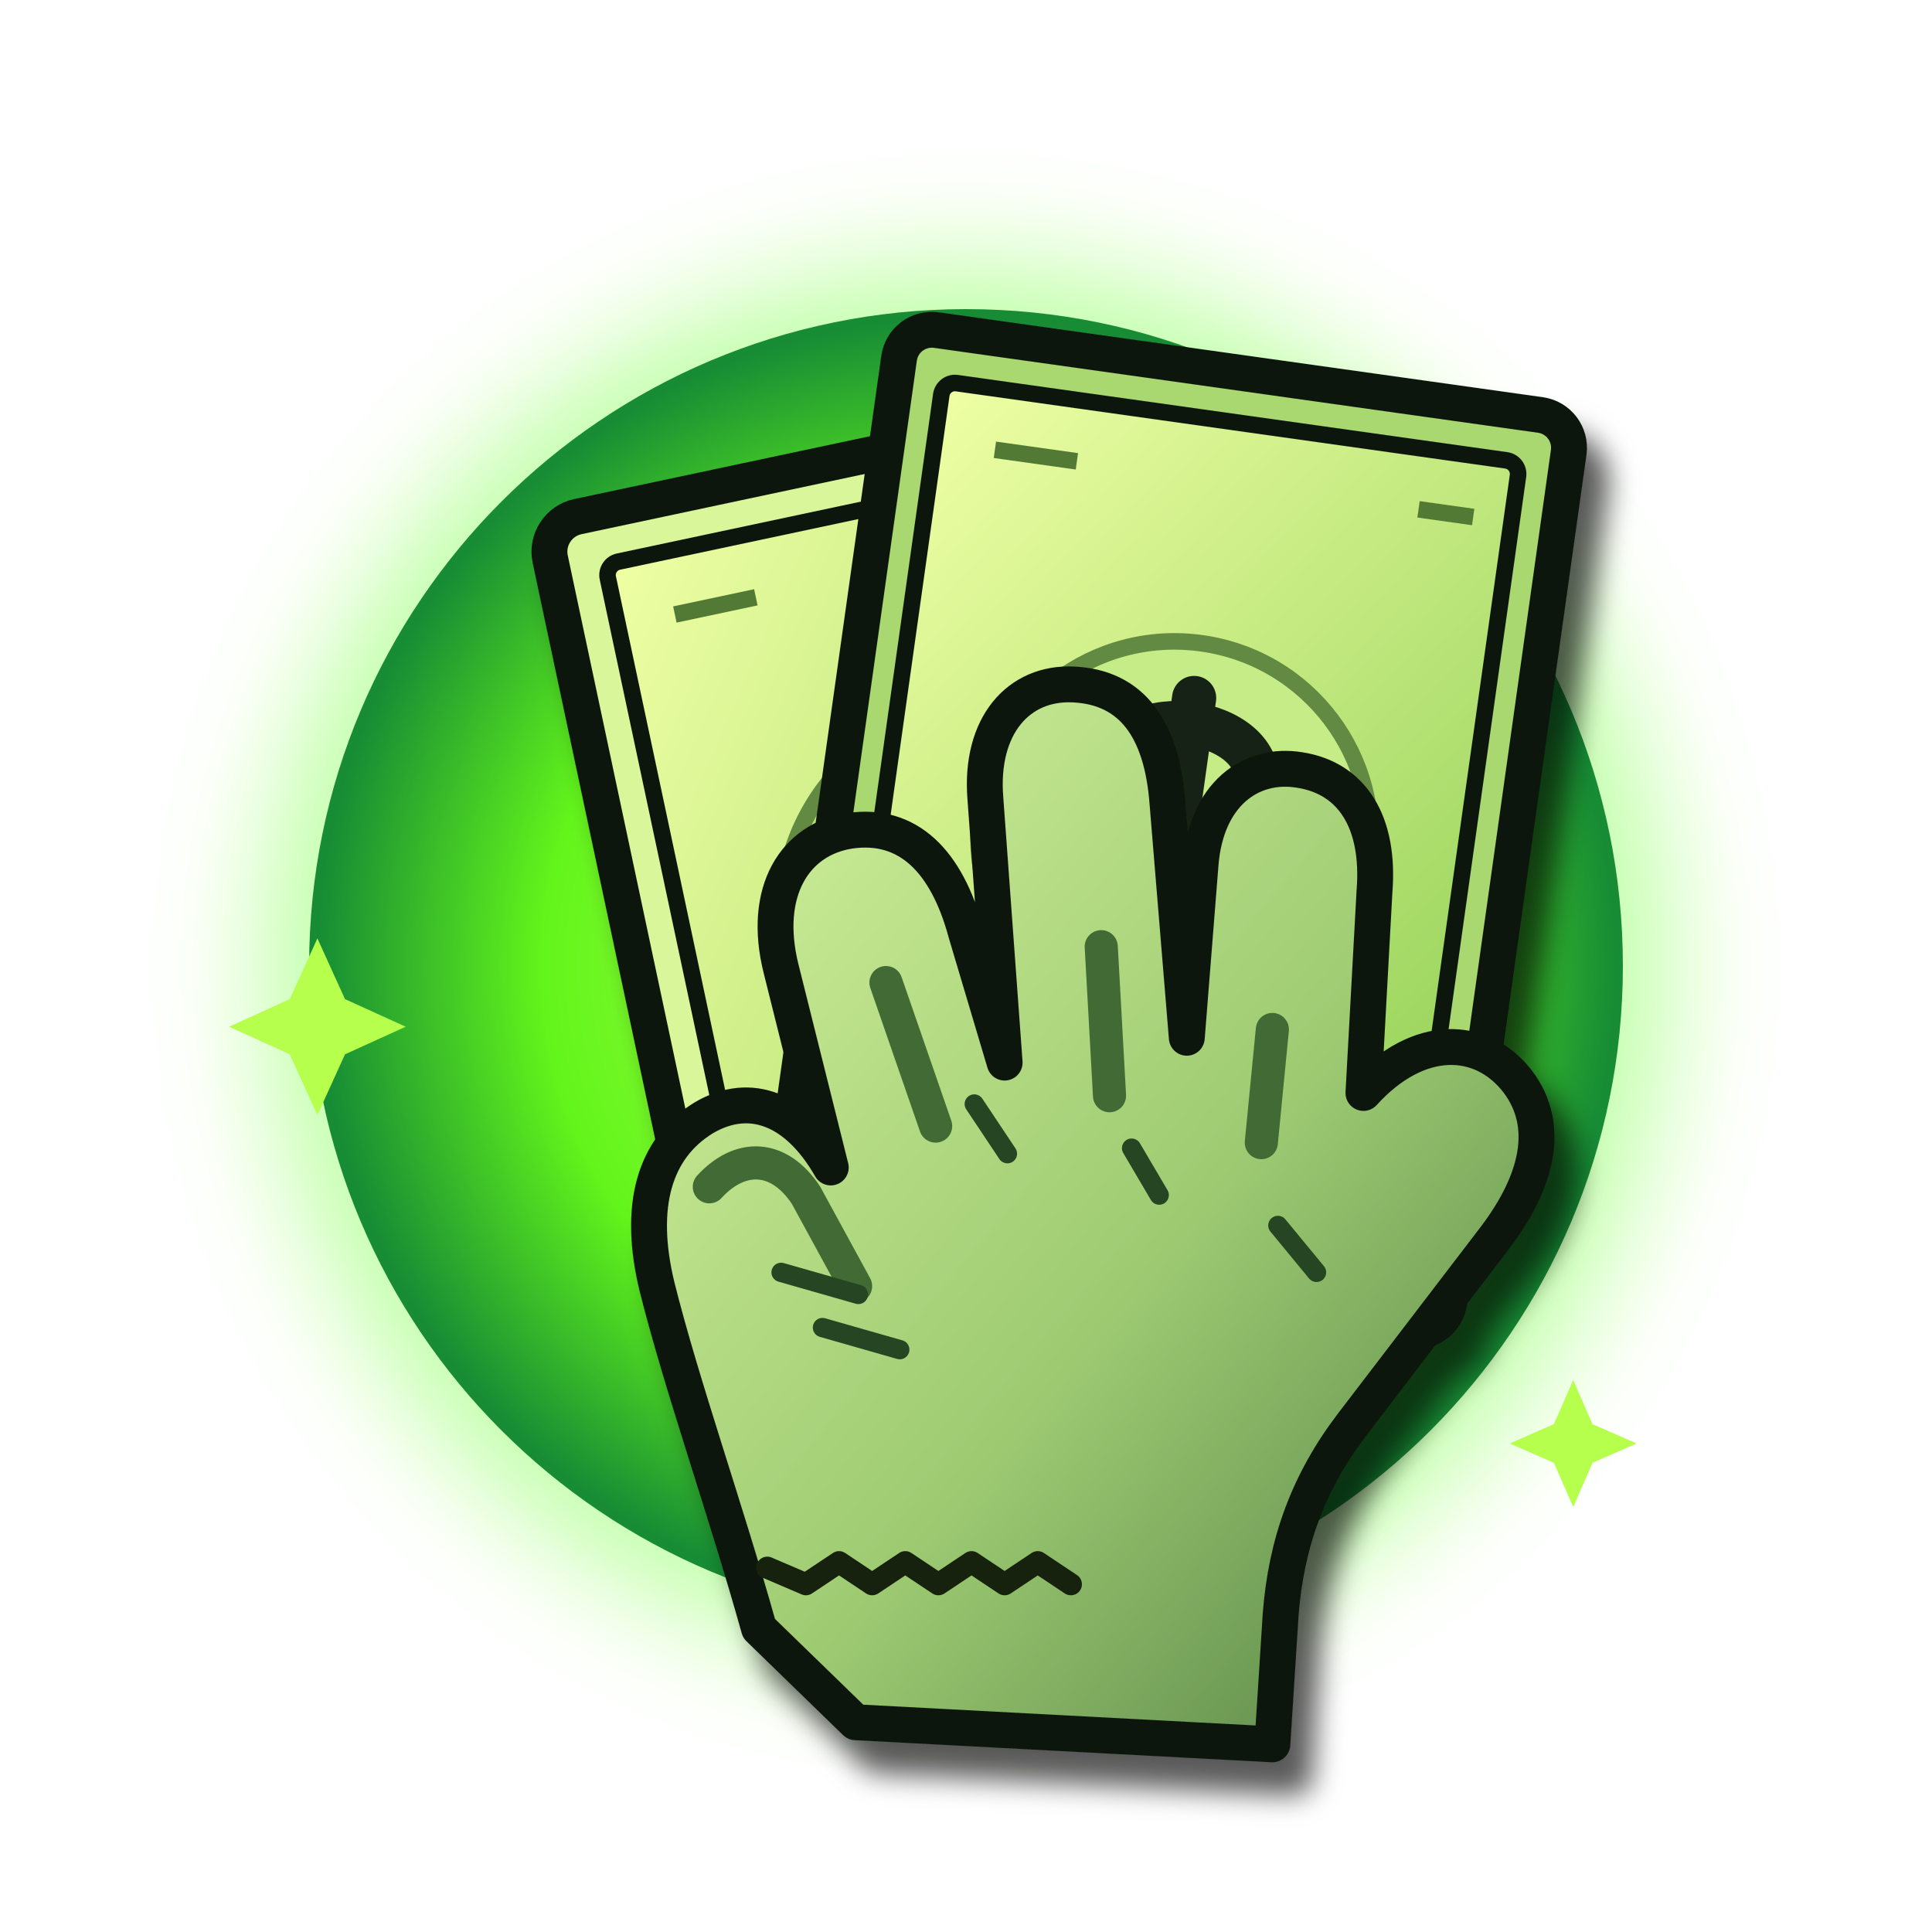
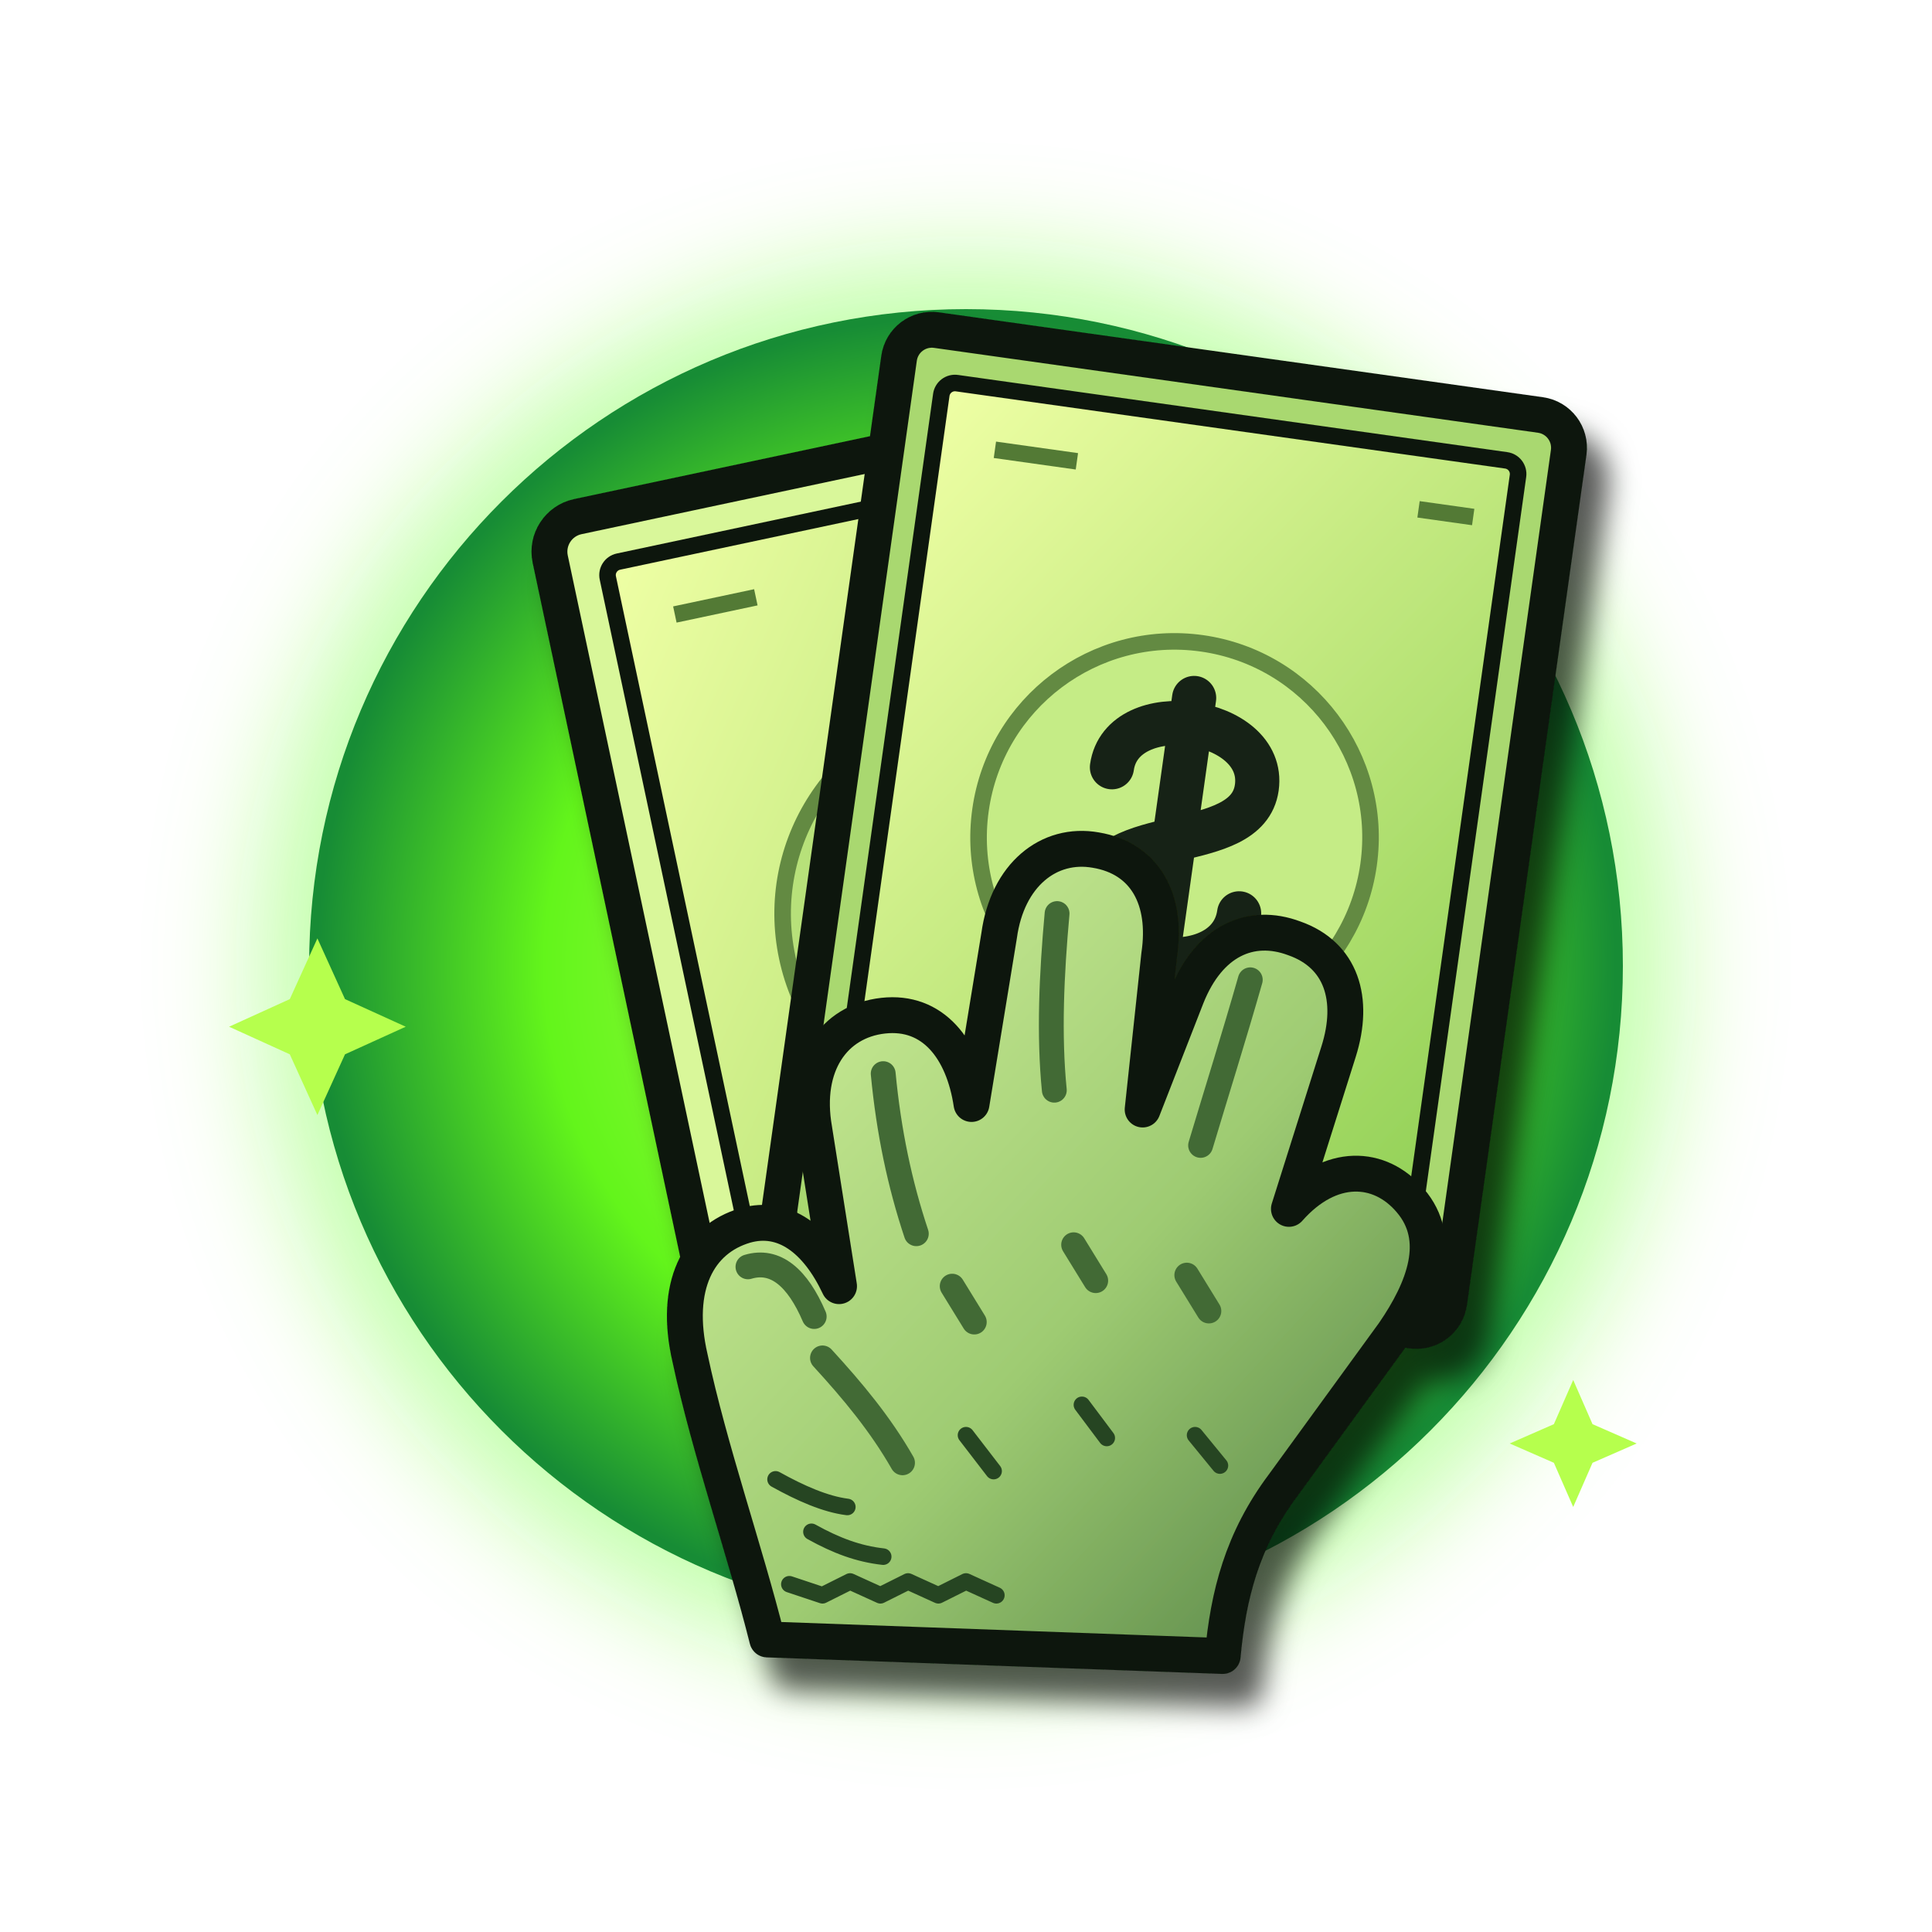
<svg xmlns="http://www.w3.org/2000/svg" viewBox="0 0 700 700" role="img" aria-labelledby="title desc">
  <defs>
    <radialGradient id="orb">
      <stop offset="0" stop-color="#b7ff56" />
      <stop offset=".65" stop-color="#63f51b" />
      <stop offset="1" stop-color="#178c35" />
    </radialGradient>
    <linearGradient id="bill" x1="0" y1="0" x2="1" y2="1">
      <stop stop-color="#efffa5" />
      <stop offset="1" stop-color="#8fcf54" />
    </linearGradient>
    <linearGradient id="skin" x1="0" y1="0" x2="1" y2="1">
      <stop stop-color="#d7f5a0" />
      <stop offset=".55" stop-color="#9ecb72" />
      <stop offset="1" stop-color="#4d7b42" />
    </linearGradient>
    <filter id="glow" x="-50%" y="-50%" width="200%" height="200%">
      <feGaussianBlur stdDeviation="20" />
    </filter>
    <filter id="shadow" x="-30%" y="-30%" width="160%" height="160%">
      <feDropShadow dx="8" dy="12" stdDeviation="5" flood-color="#000" flood-opacity=".65" />
    </filter>
  </defs>
  <circle cx="350" cy="350" r="255" fill="#5cff19" opacity=".38" filter="url(#glow)" />
  <circle cx="350" cy="350" r="238" fill="url(#orb)" />
  <g filter="url(#shadow)" stroke="#10190d" stroke-width="13" stroke-linejoin="round">
    <g transform="rotate(-12 360 285)">
      <rect x="220" y="158" width="260" height="345" rx="13" fill="#d9f79a" />
      <rect x="239" y="177" width="222" height="307" rx="5" fill="url(#bill)" stroke-width="6" />
      <path d="M260 200h30m130 0h20M260 460h30m130 0h20" fill="none" stroke="#527a36" stroke-width="6" />
      <circle cx="350" cy="330" r="76" fill="#b7e17a" stroke="#638a42" stroke-width="6" />
      <path d="M350 274v111m-29-79c0-29 59-29 59 0 0 28-59 22-59 51 0 30 59 30 59 0" fill="none" stroke="#182412" stroke-width="18" stroke-linecap="round" />
    </g>
    <g transform="rotate(8 400 320)">
      <rect x="300" y="130" width="245" height="335" rx="12" fill="#a9d86f" />
      <rect x="317" y="148" width="211" height="299" rx="5" fill="url(#bill)" stroke-width="6" />
      <path d="M339 170h30m125 0h20M339 424h30m125 0h20" fill="none" stroke="#527a36" stroke-width="6" />
      <circle cx="423" cy="300" r="71" fill="#c5ec86" stroke="#638a42" stroke-width="6" />
      <path d="M423 249v102m-26-73c0-26 53-26 53 0 0 25-53 20-53 46 0 27 53 27 53 0" fill="none" stroke="#182412" stroke-width="16" stroke-linecap="round" />
    </g>
-     <path d="M275 590c-12-43-28-88-37-124-7-29-1-50 17-61 17-10 34-3 46 18l-18-72c-7-28 5-47 25-50 21-3 35 11 42 37l14 47-7-96c-2-26 12-42 32-41 21 1 32 16 34 43l7 85 5-63c2-25 18-37 36-34 19 3 29 19 27 44l-4 73c20-22 43-21 56-4 12 16 7 36-8 56l-52 68c-16 21-24 43-26 69l-3 47-151-8z" fill="url(#skin)" />
-     <path d="M257 430c11-12 25-12 35 3l18 33M321 356l18 52m60-65 3 54m59-24-4 41" fill="none" stroke="#426b35" stroke-width="12" stroke-linecap="round" />
-     <path d="M283 461l28 8m-13 12 28 8m27-89 12 18m45-2 10 17m43 11 14 17" fill="none" stroke="#284522" stroke-width="7" stroke-linecap="round" />
-     <path d="M278 568l14 6 12-8 12 8 12-8 12 8 12-8 12 8 12-8 12 8" fill="none" stroke="#17220f" stroke-width="8" stroke-linecap="round" />
+     <path d="M278 594  C270 562 257 525 250 492  C244 466 253 449 270 444  C284 440 296 449 304 466  L295 409  C291 386 302 370 320 368  C338 366 349 380 352 400  L362 339  C365 317 380 305 397 308  C415 311 423 326 420 346  L414 402  L430 361  C438 341 453 334 469 340  C486 346 491 362 485 381  L467 438  C482 421 500 422 511 435  C523 449 516 467 505 483  L465 538  C450 558 445 578 443 600  Z" fill="url(#skin)" />
+     <path d="M271 459 C281 456 289 463 295 477  M320 389 C322 410 326 429 332 447  M383 331 C381 353 380 375 382 395  M453 355 C447 376 441 395 435 415  M298 492 C309 504 319 516 327 530  M345 466 l8 13 M389 451 l8 13 M430 462 l8 13" fill="none" stroke="#426b35" stroke-width="9" stroke-linecap="round" stroke-linejoin="round" />
+     <path d="M281 536 C290 541 299 545 307 546  M294 555 C303 560 311 563 320 564  M350 520 l10 13 M392 509 l9 12 M433 520 l9 11  M286 574 l12 4 10-5 11 5 10-5 11 5 10-5 11 5" fill="none" stroke="#284522" stroke-width="6" stroke-linecap="round" stroke-linejoin="round" />
  </g>
  <g fill="#b6ff4d">
    <path d="M115 340l10 22 22 10-22 10-10 22-10-22-22-10 22-10z" />
    <path d="M570 500l7 16 16 7-16 7-7 16-7-16-16-7 16-7z" />
  </g>
</svg>
